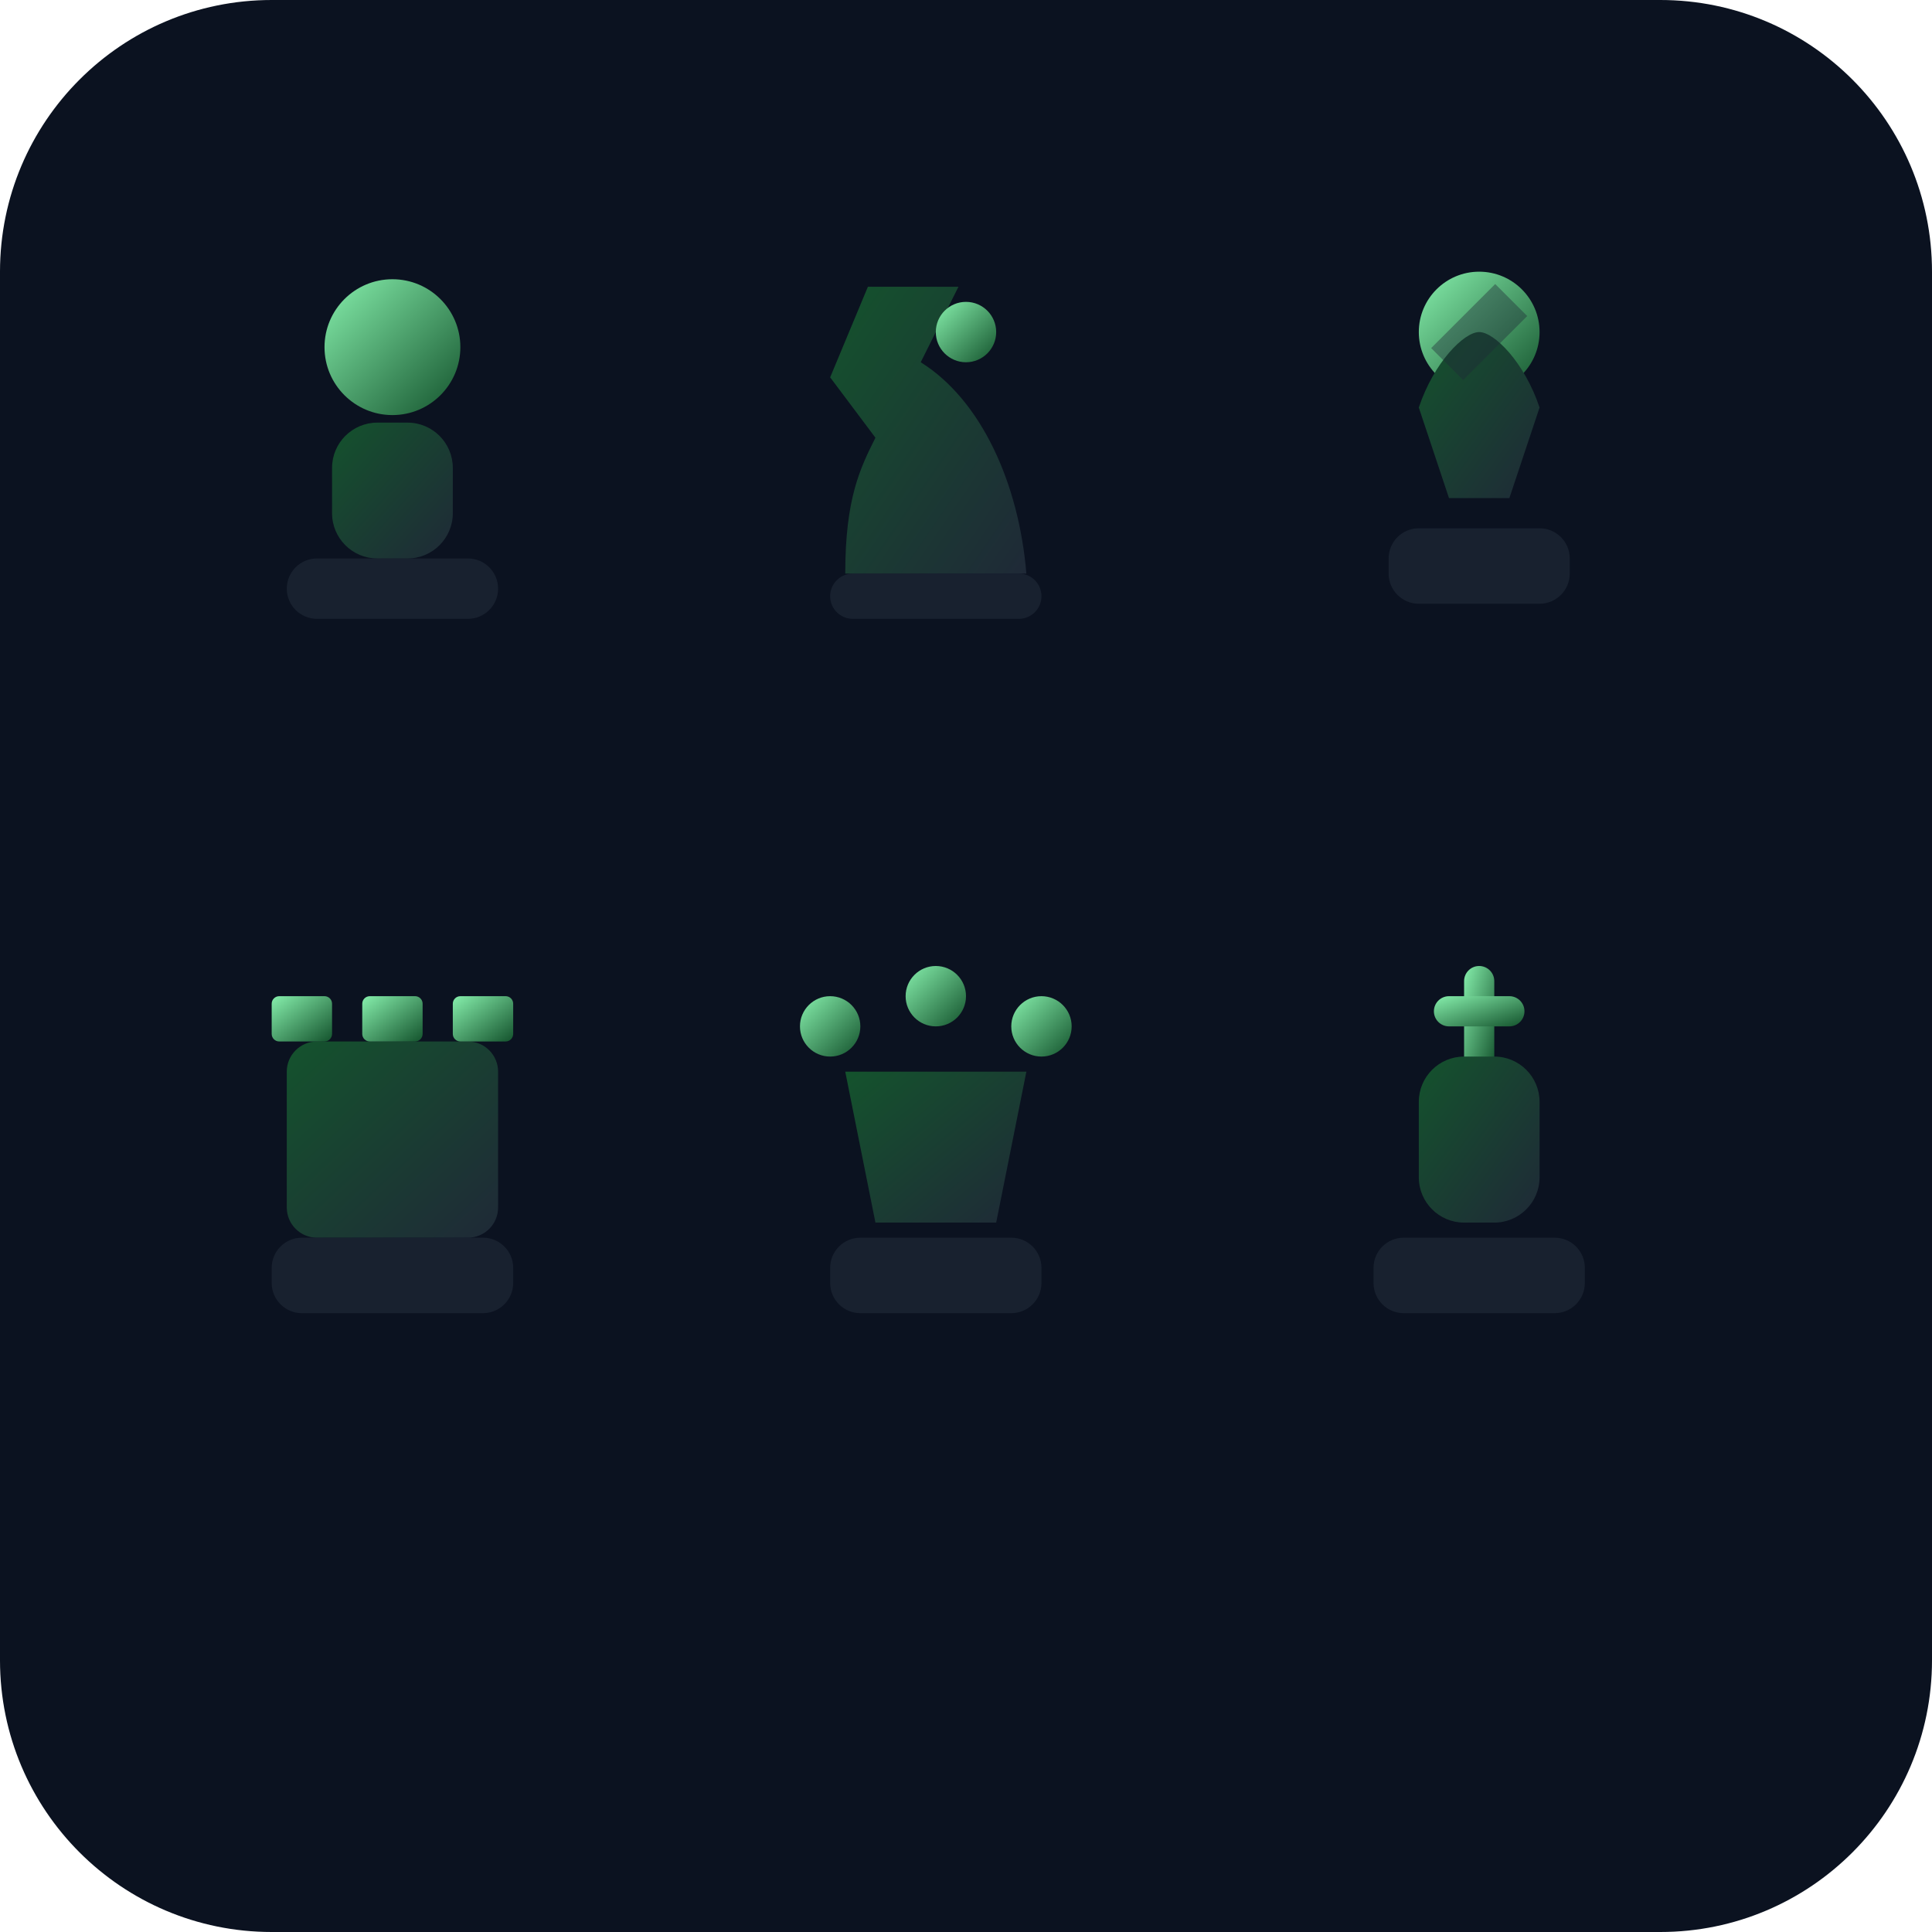
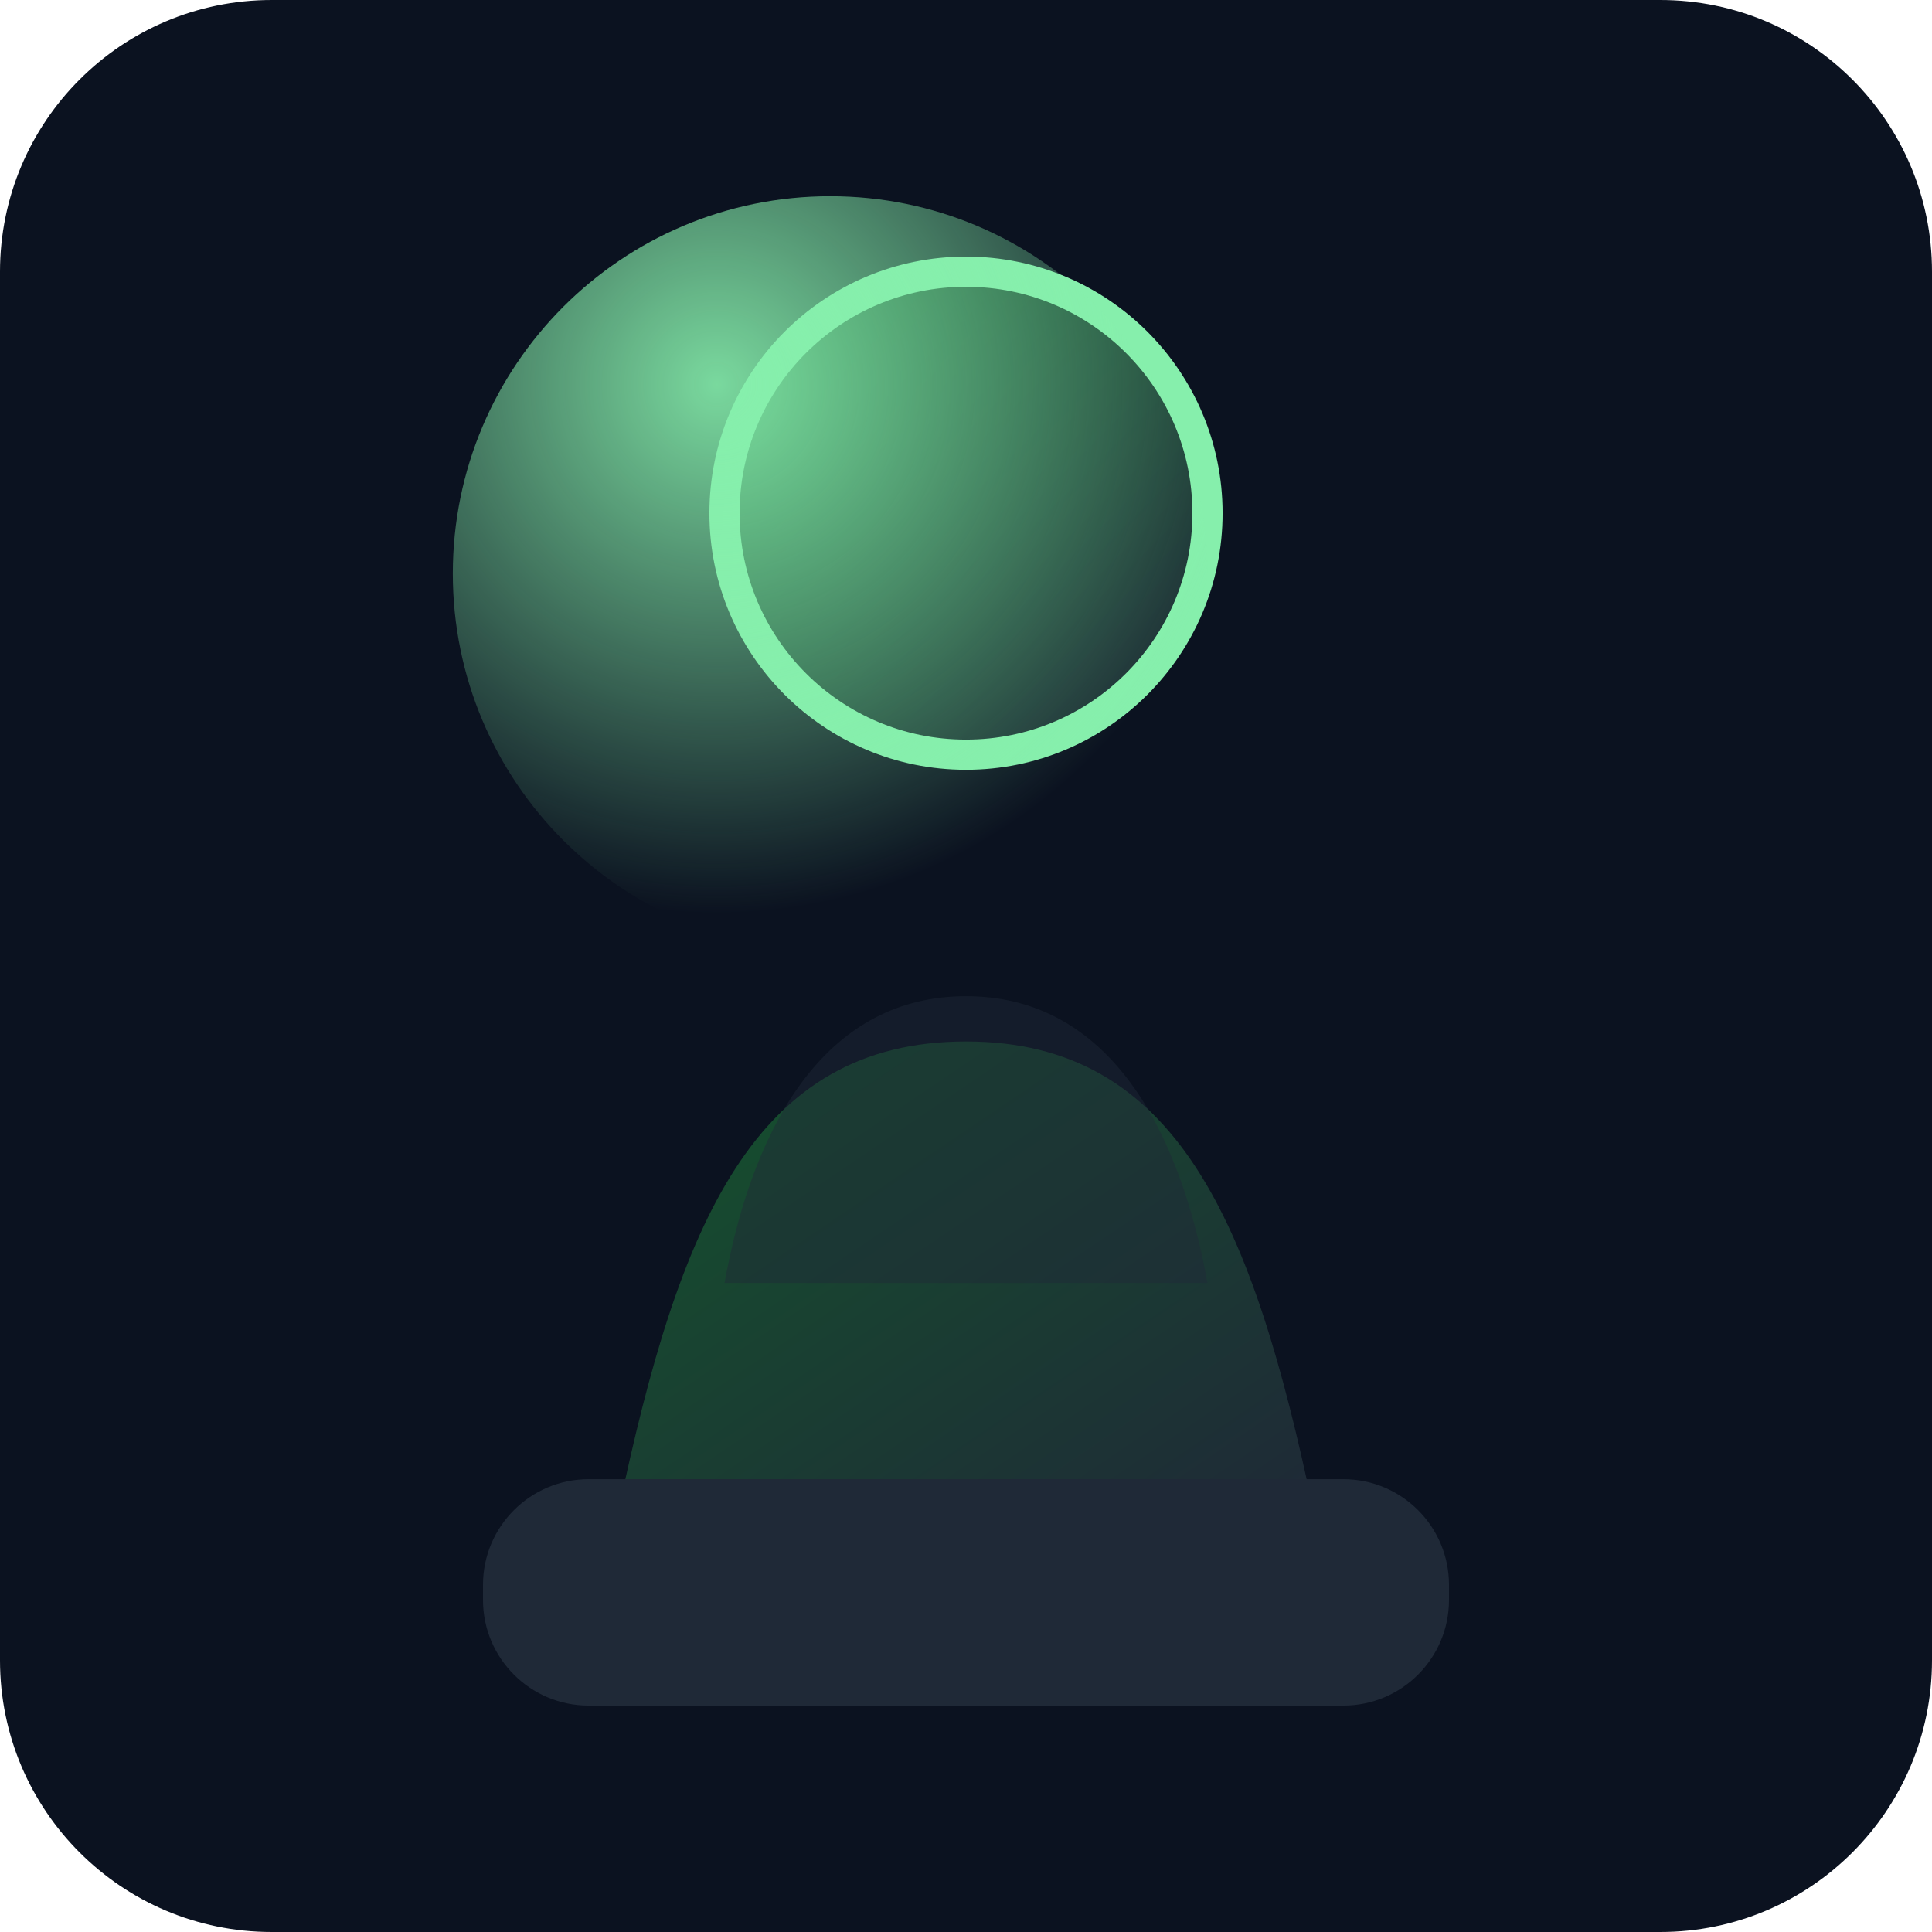
<svg xmlns="http://www.w3.org/2000/svg" width="256" height="256" viewBox="0 0 256 256">
  <defs>
-     <linearGradient id="piece" x1="0" y1="0" x2="1" y2="1">
+     <radialGradient id="shine" cx="35%" cy="25%" r="70%">
+       <stop offset="0%" stop-color="#86efac" stop-opacity="0.9" />
+       <stop offset="100%" stop-color="#86efac" stop-opacity="0" />
+     </radialGradient>
+     <linearGradient id="body" x1="0" y1="0" x2="1" y2="1">
      <stop offset="0%" stop-color="#14532d" />
      <stop offset="100%" stop-color="#1f2937" />
    </linearGradient>
-     <linearGradient id="pieceAlt" x1="0" y1="0" x2="1" y2="1">
-       <stop offset="0%" stop-color="#86efac" />
-       <stop offset="100%" stop-color="#14532d" />
-     </linearGradient>
  </defs>
  <rect width="256" height="256" rx="36" fill="#0b1220" />
-   <g transform="translate(20 28)">
-     <g transform="translate(0 0)">
-       <circle cx="32" cy="18" r="9" fill="url(#pieceAlt)" />
-       <rect x="24" y="28" width="16" height="18" rx="6" fill="url(#piece)" />
-       <rect x="18" y="46" width="28" height="8" rx="4" fill="#1f2937" opacity="0.65" />
-     </g>
-     <g transform="translate(72 0)">
-       <path d="M20 48h24c-1-12-6-23-14-28l5-10h-12l-5 12 6 8c-2 4-4 8-4 18z" fill="url(#piece)" />
-       <rect x="18" y="48" width="28" height="6" rx="3" fill="#1f2937" opacity="0.65" />
-       <circle cx="36" cy="16" r="4" fill="url(#pieceAlt)" />
-     </g>
-     <g transform="translate(144 0)">
-       <circle cx="32" cy="16" r="8" fill="url(#pieceAlt)" />
-       <path d="M24 26c2-6 6-10 8-10s6 4 8 10l-4 12h-8l-4-12z" fill="url(#piece)" />
-       <rect x="20" y="42" width="24" height="10" rx="4" fill="#1f2937" opacity="0.65" />
-       <rect x="29" y="10" width="6" height="12" transform="rotate(45 32 16)" fill="#1f2937" opacity="0.4" />
-     </g>
-     <g transform="translate(0 92)">
-       <rect x="18" y="18" width="28" height="26" rx="4" fill="url(#piece)" />
-       <rect x="16" y="44" width="32" height="10" rx="4" fill="#1f2937" opacity="0.65" />
-       <rect x="16" y="12" width="8" height="6" rx="1" fill="url(#pieceAlt)" />
-       <rect x="28" y="12" width="8" height="6" rx="1" fill="url(#pieceAlt)" />
-       <rect x="40" y="12" width="8" height="6" rx="1" fill="url(#pieceAlt)" />
-     </g>
-     <g transform="translate(72 92)">
-       <circle cx="18" cy="16" r="4" fill="url(#pieceAlt)" />
-       <circle cx="32" cy="12" r="4" fill="url(#pieceAlt)" />
-       <circle cx="46" cy="16" r="4" fill="url(#pieceAlt)" />
-       <path d="M20 22h24l-4 20h-16l-4-20z" fill="url(#piece)" />
-       <rect x="18" y="44" width="28" height="10" rx="4" fill="#1f2937" opacity="0.65" />
-     </g>
-     <g transform="translate(144 92)">
-       <rect x="30" y="8" width="4" height="14" rx="2" fill="url(#pieceAlt)" />
-       <rect x="26" y="12" width="12" height="4" rx="2" fill="url(#pieceAlt)" />
-       <rect x="24" y="20" width="16" height="22" rx="6" fill="url(#piece)" />
-       <rect x="18" y="44" width="28" height="10" rx="4" fill="#1f2937" opacity="0.65" />
-     </g>
-   </g>
+   <circle cx="128" cy="68" r="32" fill="url(#body)" stroke="#86efac" stroke-width="4" />
+   <path d="M82 200c8-38 18-62 46-62s38 24 46 62" fill="url(#body)" />
+   <path d="M96 170c4-22 14-38 32-38s28 16 32 38" fill="#1f2937" opacity="0.45" />
+   <rect x="64" y="196" width="128" height="30" rx="14" fill="#1f2937" />
+   <circle cx="110" cy="76" r="50" fill="url(#shine)" />
</svg>
